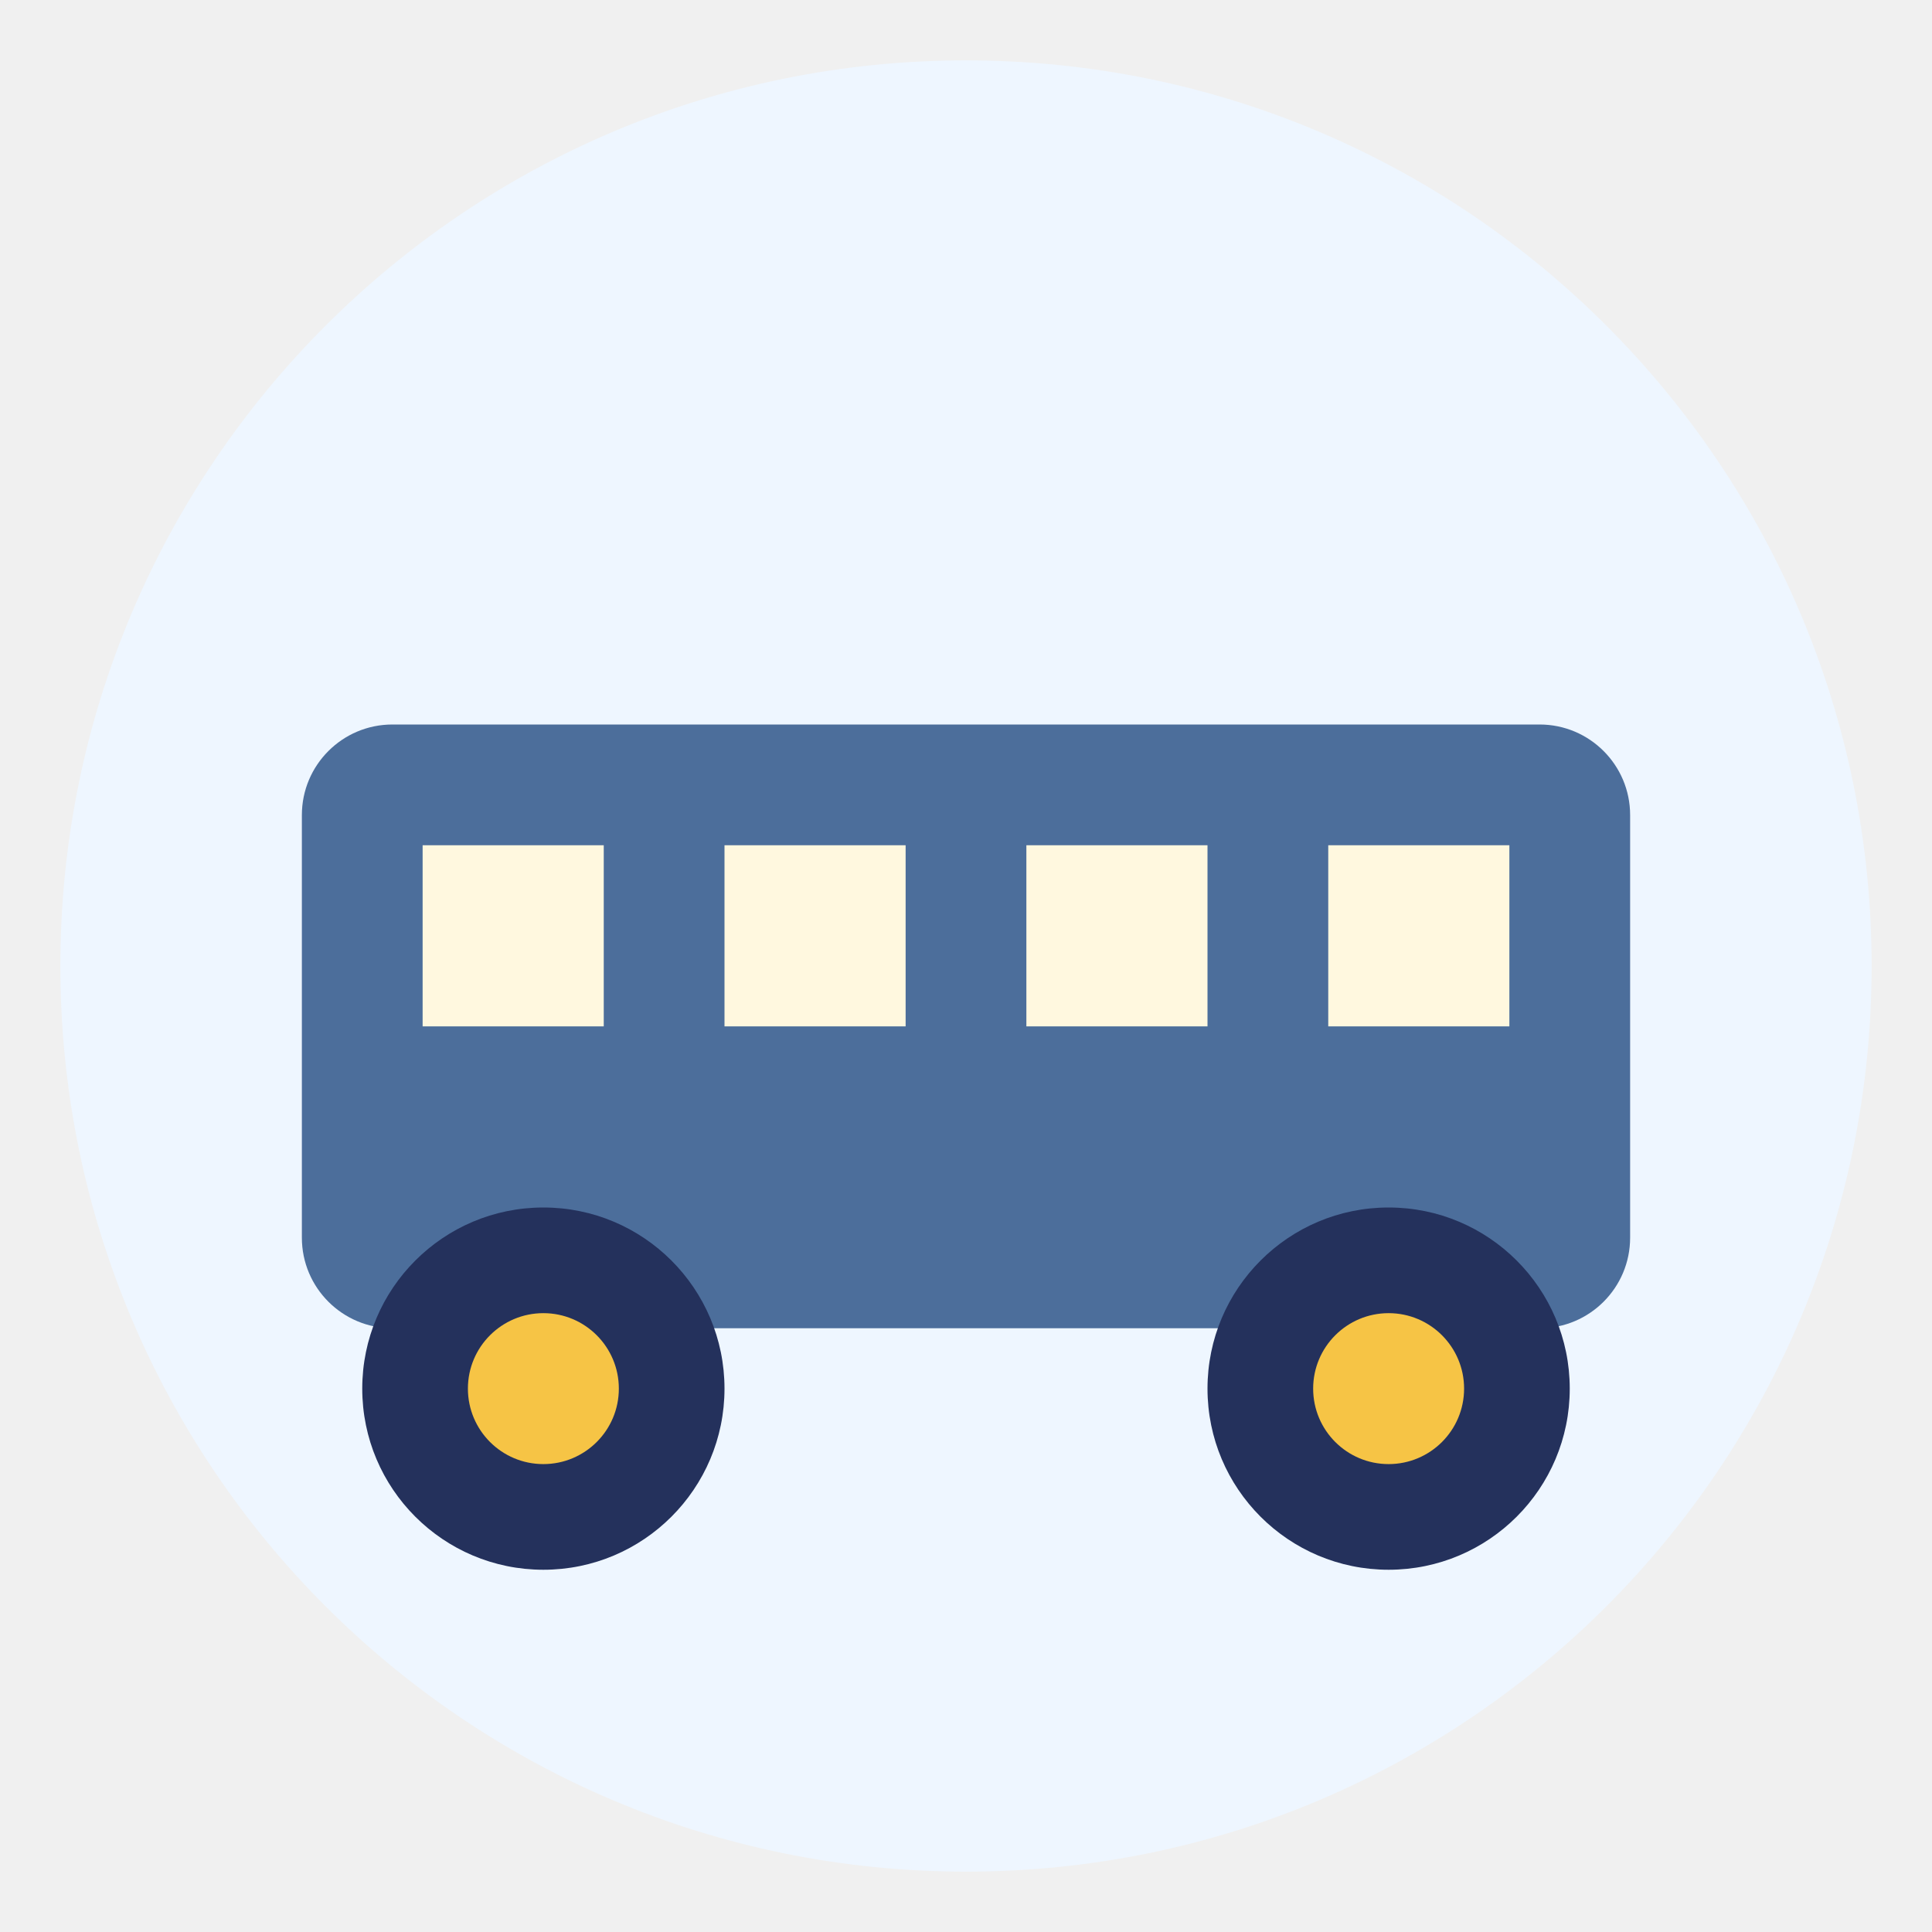
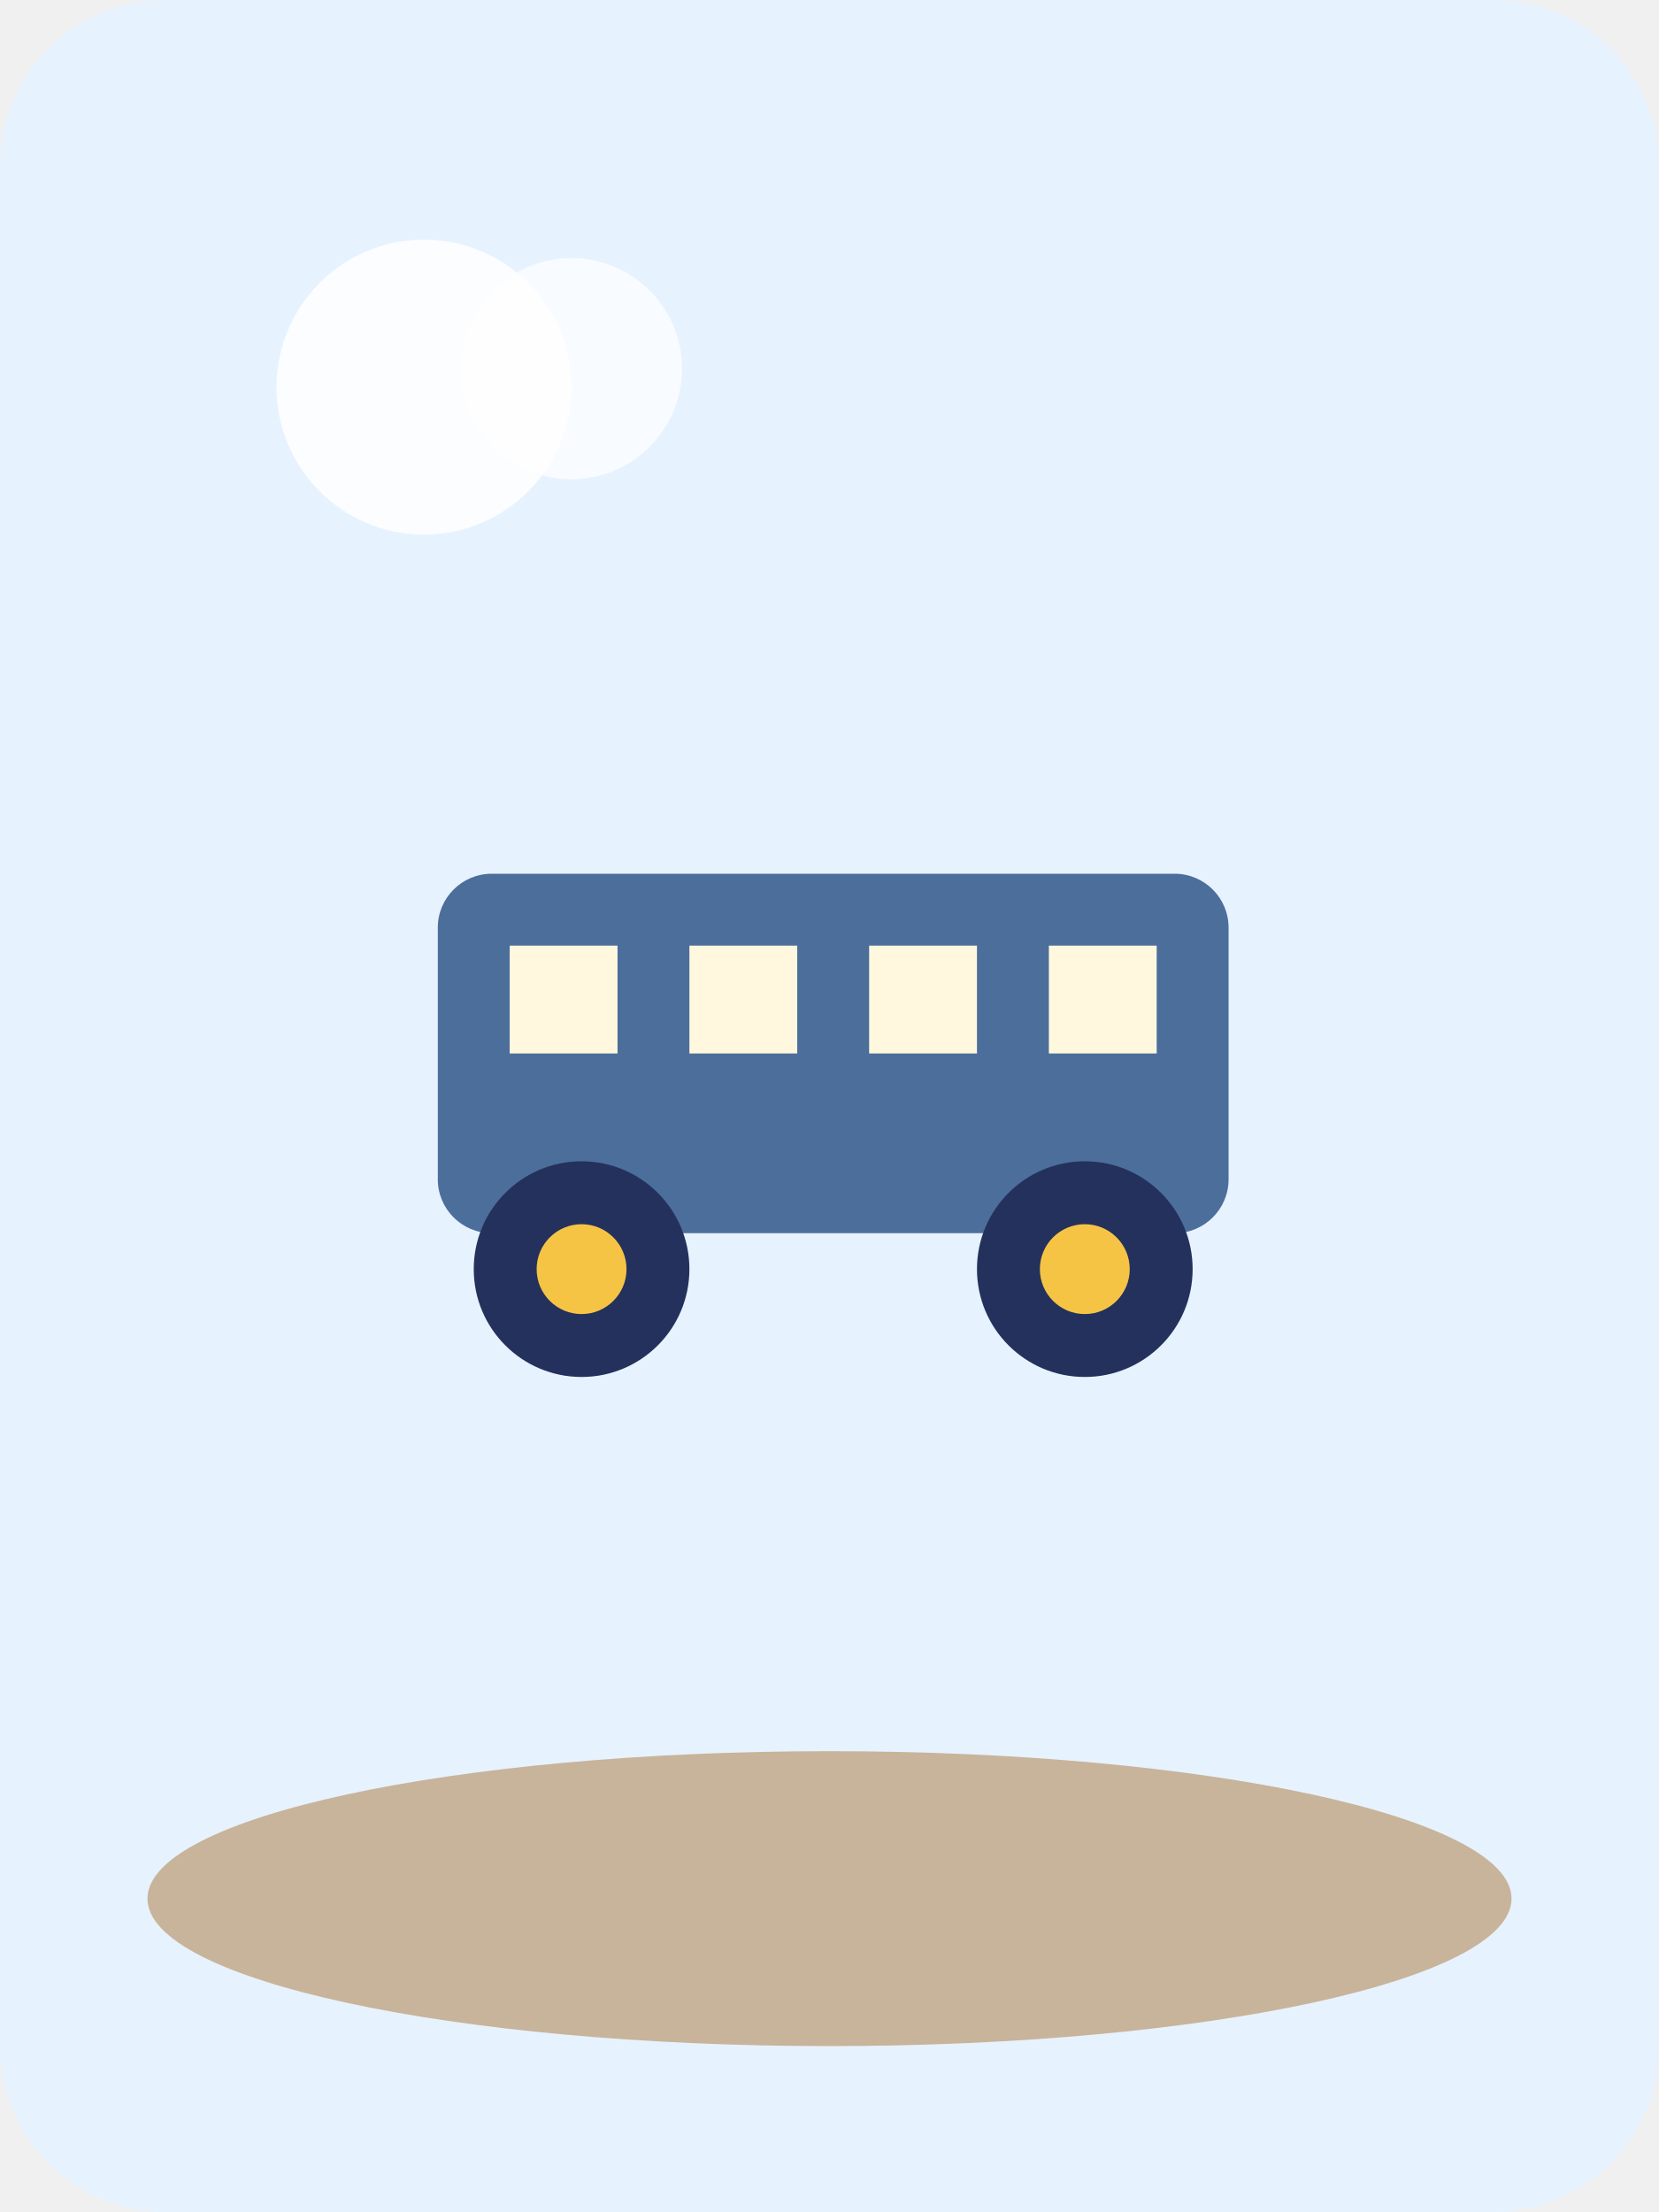
- <svg xmlns="http://www.w3.org/2000/svg" viewBox="0 0 64 64">
-   <circle cx="32" cy="32" r="30" fill="#eef6ff" />
-   <rect x="10" y="24" width="44" height="20" rx="3" fill="#4c6e9b" />
-   <rect x="14" y="28" width="6" height="6" fill="#fff8df" />
-   <rect x="24" y="28" width="6" height="6" fill="#fff8df" />
-   <rect x="34" y="28" width="6" height="6" fill="#fff8df" />
-   <rect x="44" y="28" width="6" height="6" fill="#fff8df" />
-   <circle cx="18" cy="46" r="6" fill="#24315c" />
-   <circle cx="18" cy="46" r="2.5" fill="#f6c445" />
-   <circle cx="46" cy="46" r="6" fill="#24315c" />
-   <circle cx="46" cy="46" r="2.5" fill="#f6c445" />
+ <svg xmlns="http://www.w3.org/2000/svg" viewBox="0 0 180 240">
+   <rect width="180" height="240" rx="18" fill="#e7f2ff" />
+   <circle cx="46" cy="42" r="16" fill="#fff" opacity=".85" />
+   <circle cx="62" cy="40" r="12" fill="#fff" opacity=".7" />
+   <ellipse cx="90" cy="206" rx="74" ry="16" fill="#c8b49a" />
+   <g transform="translate(28,48) scale(1.95)">
+     <rect x="10" y="24" width="44" height="20" rx="3" fill="#4c6e9b" />
+     <rect x="14" y="28" width="6" height="6" fill="#fff8df" />
+     <rect x="24" y="28" width="6" height="6" fill="#fff8df" />
+     <rect x="34" y="28" width="6" height="6" fill="#fff8df" />
+     <rect x="44" y="28" width="6" height="6" fill="#fff8df" />
+     <circle cx="18" cy="46" r="6" fill="#24315c" />
+     <circle cx="18" cy="46" r="2.5" fill="#f6c445" />
+     <circle cx="46" cy="46" r="6" fill="#24315c" />
+     <circle cx="46" cy="46" r="2.5" fill="#f6c445" />
+   </g>
</svg>
